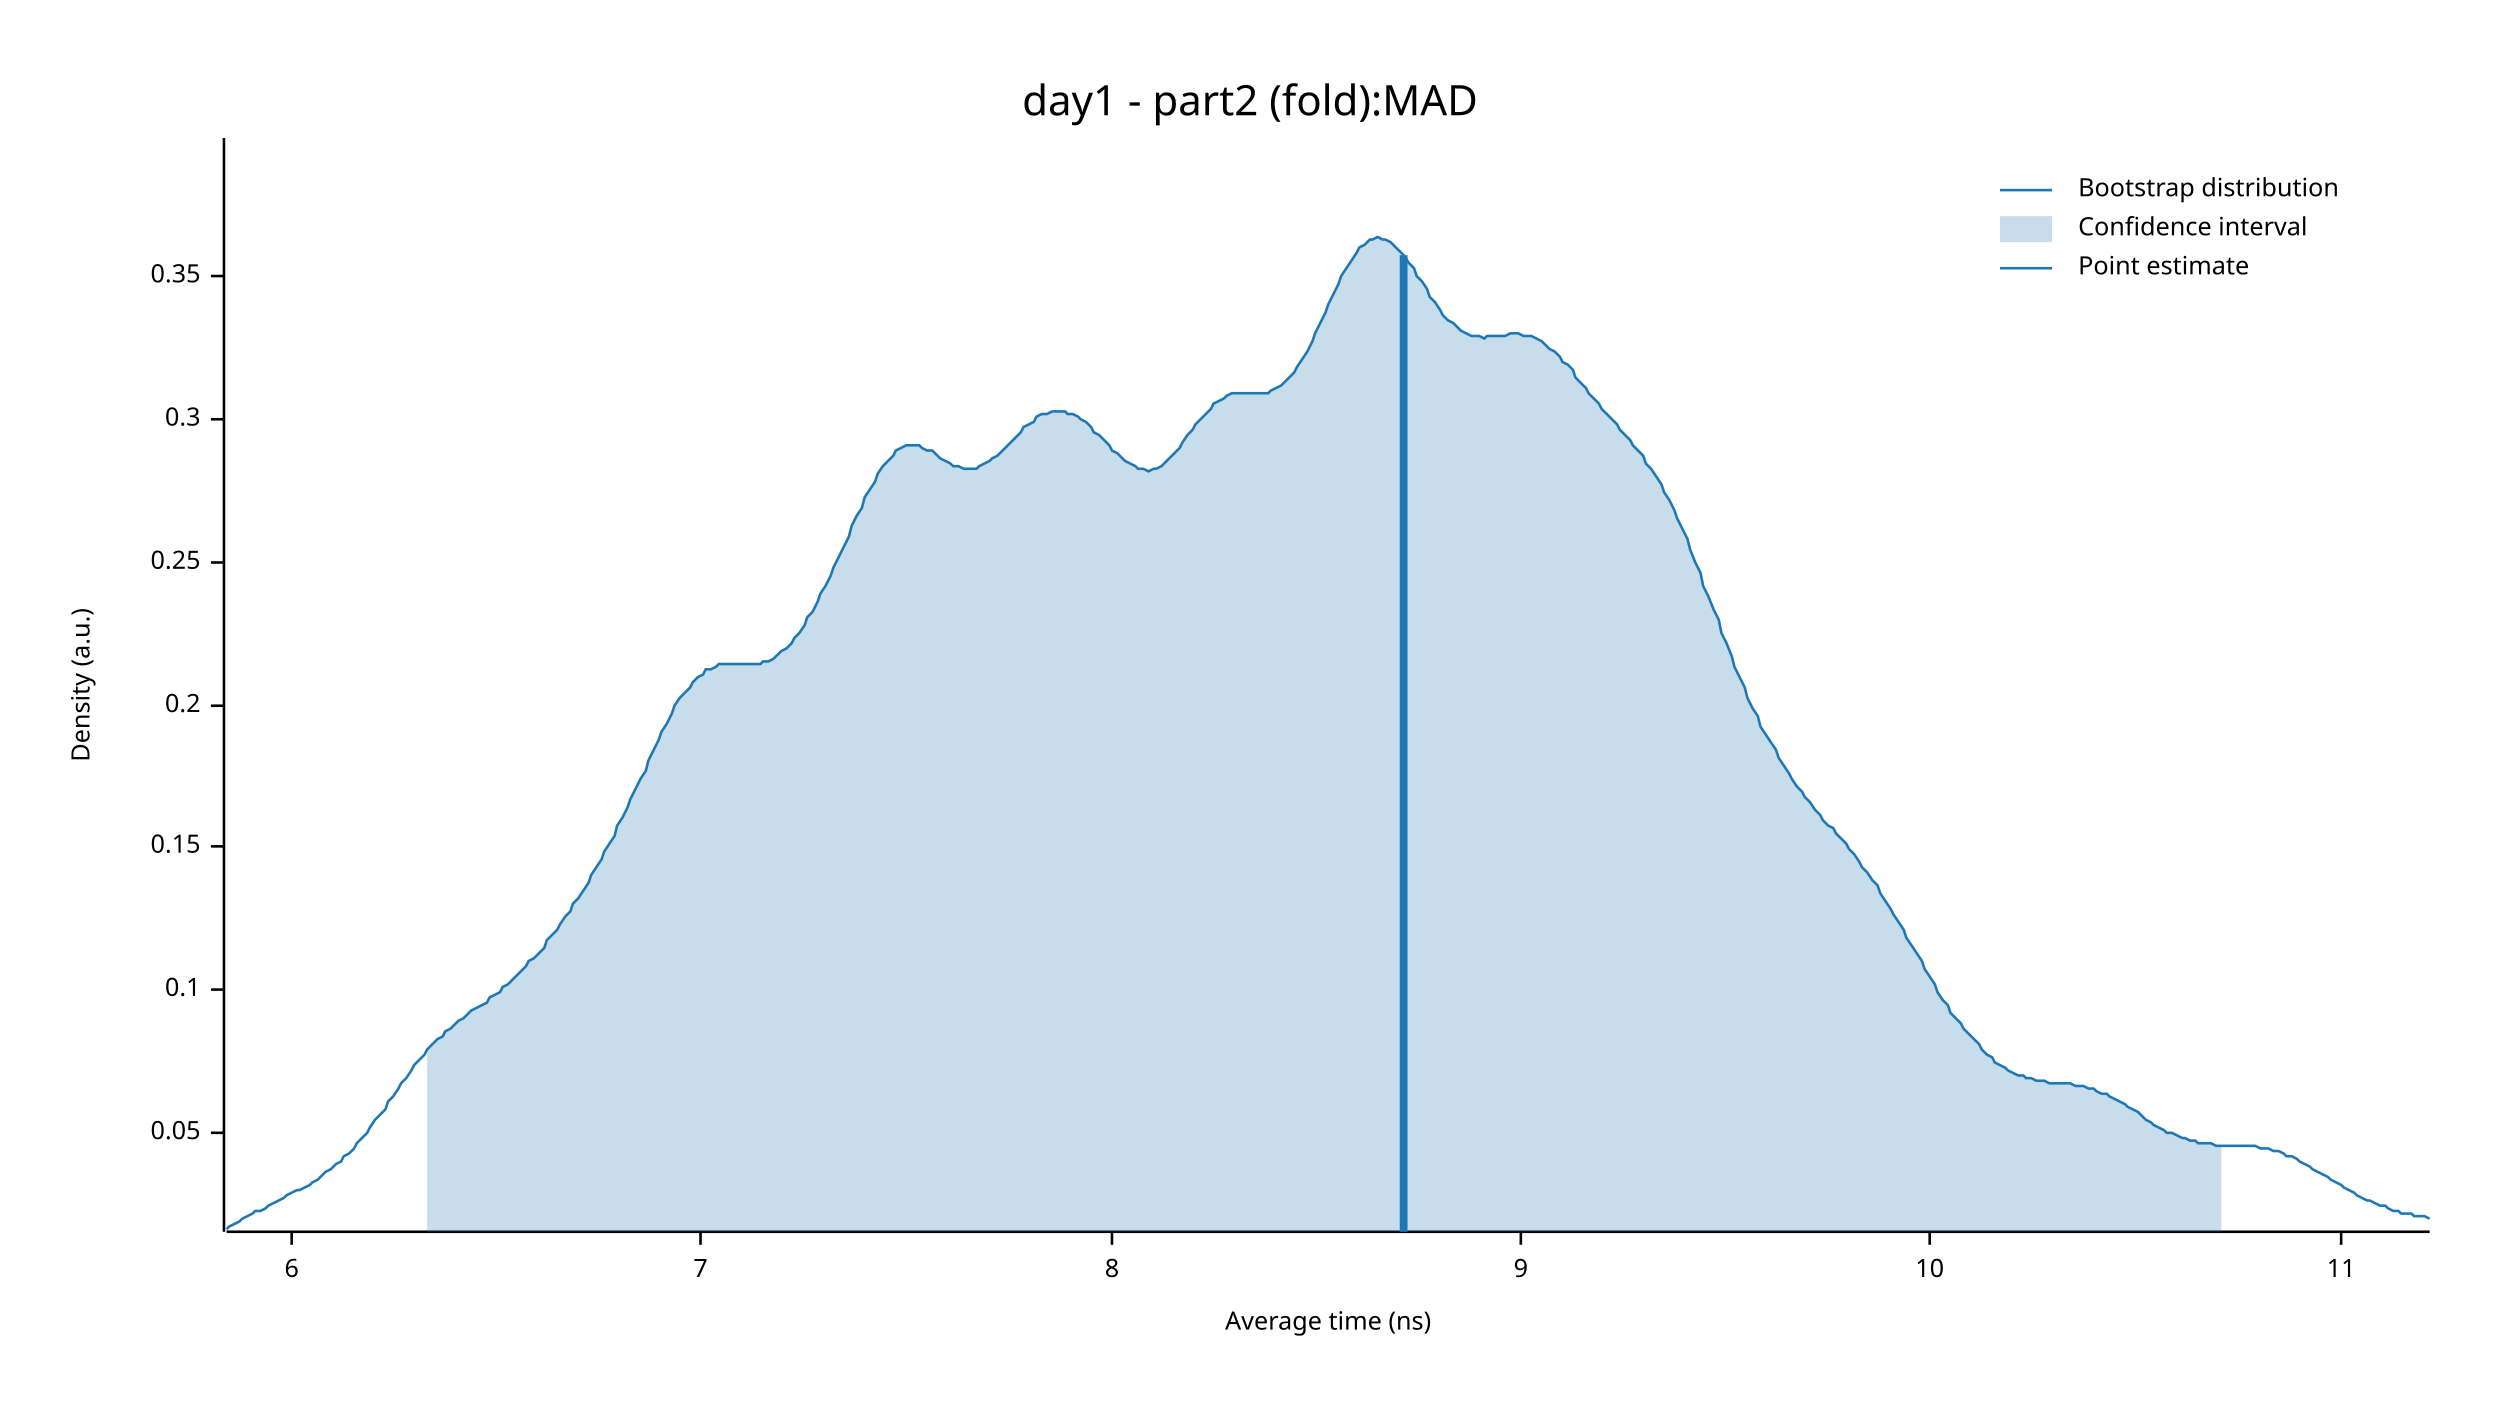
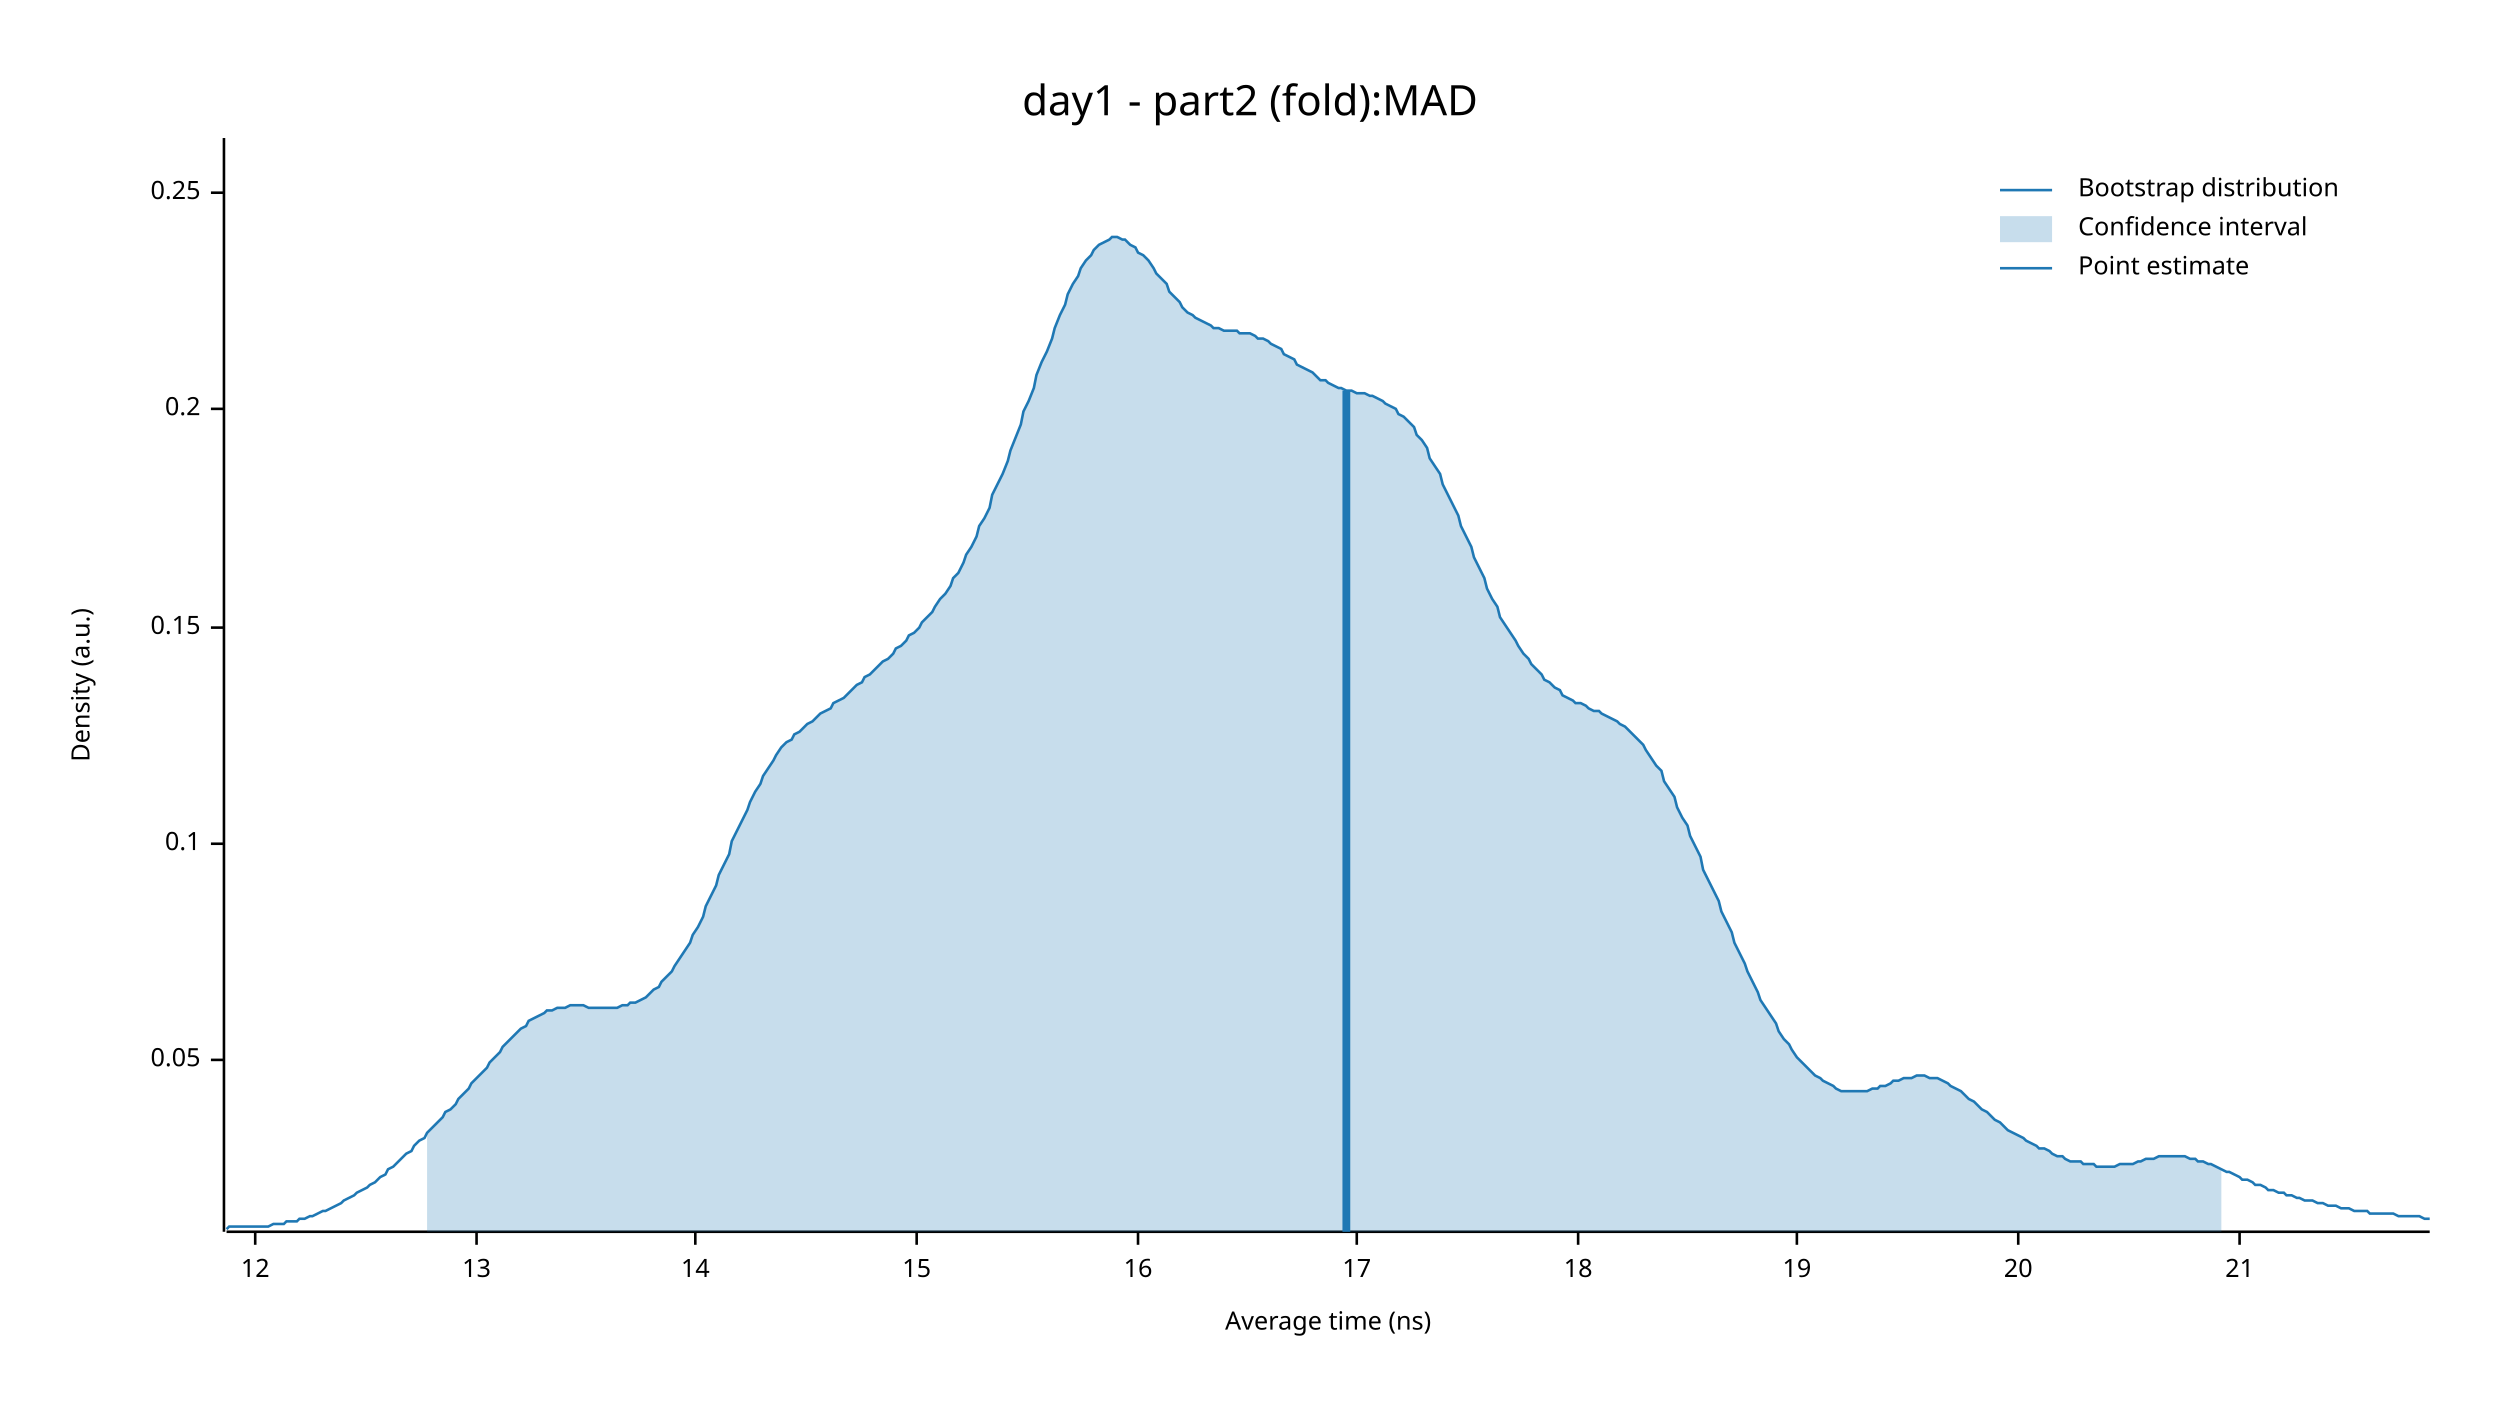
<svg xmlns="http://www.w3.org/2000/svg" width="960" height="540" viewBox="0 0 960 540">
  <text x="480" y="32" dy="0.76em" text-anchor="middle" font-family="sans-serif" font-size="16.129" opacity="1" fill="#000000">
day1 - part2 (fold):MAD
</text>
  <text x="27" y="263" dy="0.76em" text-anchor="middle" font-family="sans-serif" font-size="9.677" opacity="1" fill="#000000" transform="rotate(270, 27, 263)">
Density (a.u.)
</text>
  <text x="510" y="513" dy="-0.5ex" text-anchor="middle" font-family="sans-serif" font-size="9.677" opacity="1" fill="#000000">
Average time (ns)
</text>
  <polyline fill="none" opacity="1" stroke="#000000" stroke-width="1" points="86,53 86,473 " />
-   <text x="77" y="435" dy="0.5ex" text-anchor="end" font-family="sans-serif" font-size="9.677" opacity="1" fill="#000000">
+   <text x="77" y="407" dy="0.5ex" text-anchor="end" font-family="sans-serif" font-size="9.677" opacity="1" fill="#000000">
0.05
</text>
-   <polyline fill="none" opacity="1" stroke="#000000" stroke-width="1" points="81,435 86,435 " />
-   <text x="77" y="380" dy="0.5ex" text-anchor="end" font-family="sans-serif" font-size="9.677" opacity="1" fill="#000000">
+   <polyline fill="none" opacity="1" stroke="#000000" stroke-width="1" points="81,407 86,407 " />
+   <text x="77" y="324" dy="0.5ex" text-anchor="end" font-family="sans-serif" font-size="9.677" opacity="1" fill="#000000">
0.1
</text>
-   <polyline fill="none" opacity="1" stroke="#000000" stroke-width="1" points="81,380 86,380 " />
-   <text x="77" y="325" dy="0.5ex" text-anchor="end" font-family="sans-serif" font-size="9.677" opacity="1" fill="#000000">
+   <polyline fill="none" opacity="1" stroke="#000000" stroke-width="1" points="81,324 86,324 " />
+   <text x="77" y="241" dy="0.5ex" text-anchor="end" font-family="sans-serif" font-size="9.677" opacity="1" fill="#000000">
0.15
</text>
-   <polyline fill="none" opacity="1" stroke="#000000" stroke-width="1" points="81,325 86,325 " />
-   <text x="77" y="271" dy="0.5ex" text-anchor="end" font-family="sans-serif" font-size="9.677" opacity="1" fill="#000000">
+   <polyline fill="none" opacity="1" stroke="#000000" stroke-width="1" points="81,241 86,241 " />
+   <text x="77" y="157" dy="0.5ex" text-anchor="end" font-family="sans-serif" font-size="9.677" opacity="1" fill="#000000">
0.2
</text>
-   <polyline fill="none" opacity="1" stroke="#000000" stroke-width="1" points="81,271 86,271 " />
-   <text x="77" y="216" dy="0.5ex" text-anchor="end" font-family="sans-serif" font-size="9.677" opacity="1" fill="#000000">
+   <polyline fill="none" opacity="1" stroke="#000000" stroke-width="1" points="81,157 86,157 " />
+   <text x="77" y="74" dy="0.5ex" text-anchor="end" font-family="sans-serif" font-size="9.677" opacity="1" fill="#000000">
0.25
</text>
-   <polyline fill="none" opacity="1" stroke="#000000" stroke-width="1" points="81,216 86,216 " />
-   <text x="77" y="161" dy="0.5ex" text-anchor="end" font-family="sans-serif" font-size="9.677" opacity="1" fill="#000000">
- 0.3
+   <polyline fill="none" opacity="1" stroke="#000000" stroke-width="1" points="81,74 86,74 " />
+   <polyline fill="none" opacity="1" stroke="#000000" stroke-width="1" points="87,473 933,473 " />
+   <text x="98" y="483" dy="0.76em" text-anchor="middle" font-family="sans-serif" font-size="9.677" opacity="1" fill="#000000">
+ 12
</text>
-   <polyline fill="none" opacity="1" stroke="#000000" stroke-width="1" points="81,161 86,161 " />
-   <text x="77" y="106" dy="0.5ex" text-anchor="end" font-family="sans-serif" font-size="9.677" opacity="1" fill="#000000">
- 0.35
+   <polyline fill="none" opacity="1" stroke="#000000" stroke-width="1" points="98,473 98,478 " />
+   <text x="183" y="483" dy="0.76em" text-anchor="middle" font-family="sans-serif" font-size="9.677" opacity="1" fill="#000000">
+ 13
</text>
-   <polyline fill="none" opacity="1" stroke="#000000" stroke-width="1" points="81,106 86,106 " />
-   <polyline fill="none" opacity="1" stroke="#000000" stroke-width="1" points="87,473 933,473 " />
-   <text x="112" y="483" dy="0.76em" text-anchor="middle" font-family="sans-serif" font-size="9.677" opacity="1" fill="#000000">
- 6
+   <polyline fill="none" opacity="1" stroke="#000000" stroke-width="1" points="183,473 183,478 " />
+   <text x="267" y="483" dy="0.76em" text-anchor="middle" font-family="sans-serif" font-size="9.677" opacity="1" fill="#000000">
+ 14
</text>
-   <polyline fill="none" opacity="1" stroke="#000000" stroke-width="1" points="112,473 112,478 " />
-   <text x="269" y="483" dy="0.76em" text-anchor="middle" font-family="sans-serif" font-size="9.677" opacity="1" fill="#000000">
- 7
+   <polyline fill="none" opacity="1" stroke="#000000" stroke-width="1" points="267,473 267,478 " />
+   <text x="352" y="483" dy="0.76em" text-anchor="middle" font-family="sans-serif" font-size="9.677" opacity="1" fill="#000000">
+ 15
</text>
-   <polyline fill="none" opacity="1" stroke="#000000" stroke-width="1" points="269,473 269,478 " />
-   <text x="427" y="483" dy="0.76em" text-anchor="middle" font-family="sans-serif" font-size="9.677" opacity="1" fill="#000000">
- 8
+   <polyline fill="none" opacity="1" stroke="#000000" stroke-width="1" points="352,473 352,478 " />
+   <text x="437" y="483" dy="0.76em" text-anchor="middle" font-family="sans-serif" font-size="9.677" opacity="1" fill="#000000">
+ 16
</text>
-   <polyline fill="none" opacity="1" stroke="#000000" stroke-width="1" points="427,473 427,478 " />
-   <text x="584" y="483" dy="0.76em" text-anchor="middle" font-family="sans-serif" font-size="9.677" opacity="1" fill="#000000">
- 9
+   <polyline fill="none" opacity="1" stroke="#000000" stroke-width="1" points="437,473 437,478 " />
+   <text x="521" y="483" dy="0.76em" text-anchor="middle" font-family="sans-serif" font-size="9.677" opacity="1" fill="#000000">
+ 17
</text>
-   <polyline fill="none" opacity="1" stroke="#000000" stroke-width="1" points="584,473 584,478 " />
-   <text x="741" y="483" dy="0.76em" text-anchor="middle" font-family="sans-serif" font-size="9.677" opacity="1" fill="#000000">
- 10
+   <polyline fill="none" opacity="1" stroke="#000000" stroke-width="1" points="521,473 521,478 " />
+   <text x="606" y="483" dy="0.76em" text-anchor="middle" font-family="sans-serif" font-size="9.677" opacity="1" fill="#000000">
+ 18
</text>
-   <polyline fill="none" opacity="1" stroke="#000000" stroke-width="1" points="741,473 741,478 " />
-   <text x="899" y="483" dy="0.76em" text-anchor="middle" font-family="sans-serif" font-size="9.677" opacity="1" fill="#000000">
- 11
+   <polyline fill="none" opacity="1" stroke="#000000" stroke-width="1" points="606,473 606,478 " />
+   <text x="690" y="483" dy="0.76em" text-anchor="middle" font-family="sans-serif" font-size="9.677" opacity="1" fill="#000000">
+ 19
</text>
-   <polyline fill="none" opacity="1" stroke="#000000" stroke-width="1" points="899,473 899,478 " />
-   <polyline fill="none" opacity="1" stroke="#1F78B4" stroke-width="1" points="87,472 88,471 90,470 92,469 93,468 95,467 97,466 98,465 100,465 102,464 103,463 105,462 107,461 109,460 110,459 112,458 114,457 115,457 117,456 119,455 120,454 122,453 124,451 125,450 127,449 129,447 131,446 132,444 134,443 136,441 137,439 139,437 141,435 142,433 144,430 146,428 148,426 149,423 151,421 153,418 154,416 156,414 158,411 159,409 161,407 163,405 164,403 166,401 168,399 170,398 171,396 173,395 175,393 176,392 178,391 180,389 181,388 183,387 185,386 187,385 188,383 190,382 192,381 193,379 195,378 197,376 198,375 200,373 202,371 203,369 205,368 207,366 209,364 210,361 212,359 214,357 215,355 217,352 219,350 220,347 222,345 224,342 226,339 227,336 229,333 231,330 232,327 234,324 236,321 237,317 239,314 241,310 242,307 244,303 246,299 248,296 249,292 251,288 253,284 254,281 256,278 258,274 259,271 261,268 263,266 265,264 266,262 268,260 270,259 271,257 273,257 275,256 276,255 278,255 280,255 281,255 283,255 285,255 287,255 288,255 290,255 292,255 293,254 295,254 297,253 298,252 300,250 302,249 304,247 305,245 307,243 309,240 310,237 312,235 314,231 315,228 317,225 319,221 320,218 322,214 324,210 326,206 327,202 329,198 331,195 332,191 334,188 336,185 337,182 339,179 341,177 343,175 344,173 346,172 348,171 349,171 351,171 353,171 354,172 356,173 358,173 359,174 361,176 363,177 365,178 366,179 368,179 370,180 371,180 373,180 375,180 376,179 378,178 380,177 381,176 383,175 385,173 387,171 388,170 390,168 392,166 393,164 395,163 397,162 398,160 400,159 402,159 404,158 405,158 407,158 409,158 410,159 412,159 414,160 415,161 417,162 419,164 420,166 422,167 424,169 426,171 427,173 429,174 431,176 432,177 434,178 436,179 437,180 439,180 441,181 443,180 444,180 446,179 448,177 449,176 451,174 453,172 454,170 456,167 458,165 459,163 461,161 463,159 465,157 466,155 468,154 470,153 471,152 473,151 475,151 476,151 478,151 480,151 482,151 483,151 485,151 487,151 488,150 490,149 492,148 493,147 495,145 497,143 498,141 500,138 502,135 504,131 505,128 507,124 509,120 510,117 512,113 514,109 515,106 517,103 519,100 521,97 522,95 524,94 526,92 527,92 529,91 531,92 532,92 534,93 536,95 537,96 539,98 541,101 543,103 544,106 546,108 548,111 549,114 551,116 553,119 554,121 556,123 558,124 560,126 561,127 563,128 565,129 566,129 568,129 570,130 571,129 573,129 575,129 576,129 578,129 580,128 582,128 583,128 585,129 587,129 588,129 590,130 592,131 593,132 595,134 597,135 599,137 600,139 602,140 604,142 605,145 607,147 609,149 610,151 612,153 614,155 615,157 617,159 619,161 621,163 622,165 624,167 626,169 627,171 629,173 631,175 632,178 634,180 636,183 638,186 639,189 641,192 643,196 644,199 646,203 648,207 649,211 651,216 653,220 654,225 656,229 658,234 660,238 661,243 663,247 665,252 666,256 668,260 670,264 671,268 673,272 675,275 676,279 678,282 680,285 682,288 683,291 685,294 687,297 688,299 690,302 692,304 693,306 695,308 697,311 699,313 700,315 702,317 704,318 705,320 707,322 709,324 710,326 712,328 714,331 715,333 717,335 719,338 721,340 722,343 724,346 726,349 727,351 729,354 731,357 732,360 734,363 736,366 738,369 739,372 741,375 743,378 744,381 746,384 748,386 749,389 751,391 753,393 754,395 756,397 758,399 760,401 761,403 763,405 765,406 766,408 768,409 770,410 771,411 773,412 775,413 777,413 778,414 780,414 782,415 783,415 785,415 787,416 788,416 790,416 792,416 793,416 795,416 797,417 799,417 800,417 802,418 804,418 805,419 807,420 809,420 810,421 812,422 814,423 816,424 817,425 819,426 821,427 822,428 824,430 826,431 827,432 829,433 831,434 832,435 834,435 836,436 838,437 839,437 841,438 843,438 844,439 846,439 848,439 849,439 851,440 853,440 855,440 856,440 858,440 860,440 861,440 863,440 865,440 866,440 868,441 870,441 871,441 873,442 875,442 877,443 878,444 880,444 882,445 883,446 885,447 887,448 888,449 890,450 892,451 894,452 895,453 897,454 899,455 900,456 902,457 904,458 905,459 907,460 909,461 910,461 912,462 914,463 916,463 917,464 919,465 921,465 922,466 924,466 926,466 927,467 929,467 931,467 933,468 " />
-   <polygon opacity="0.25" fill="#1F78B4" points="164,403 166,401 168,399 170,398 171,396 173,395 175,393 176,392 178,391 180,389 181,388 183,387 185,386 187,385 188,383 190,382 192,381 193,379 195,378 197,376 198,375 200,373 202,371 203,369 205,368 207,366 209,364 210,361 212,359 214,357 215,355 217,352 219,350 220,347 222,345 224,342 226,339 227,336 229,333 231,330 232,327 234,324 236,321 237,317 239,314 241,310 242,307 244,303 246,299 248,296 249,292 251,288 253,284 254,281 256,278 258,274 259,271 261,268 263,266 265,264 266,262 268,260 270,259 271,257 273,257 275,256 276,255 278,255 280,255 281,255 283,255 285,255 287,255 288,255 290,255 292,255 293,254 295,254 297,253 298,252 300,250 302,249 304,247 305,245 307,243 309,240 310,237 312,235 314,231 315,228 317,225 319,221 320,218 322,214 324,210 326,206 327,202 329,198 331,195 332,191 334,188 336,185 337,182 339,179 341,177 343,175 344,173 346,172 348,171 349,171 351,171 353,171 354,172 356,173 358,173 359,174 361,176 363,177 365,178 366,179 368,179 370,180 371,180 373,180 375,180 376,179 378,178 380,177 381,176 383,175 385,173 387,171 388,170 390,168 392,166 393,164 395,163 397,162 398,160 400,159 402,159 404,158 405,158 407,158 409,158 410,159 412,159 414,160 415,161 417,162 419,164 420,166 422,167 424,169 426,171 427,173 429,174 431,176 432,177 434,178 436,179 437,180 439,180 441,181 443,180 444,180 446,179 448,177 449,176 451,174 453,172 454,170 456,167 458,165 459,163 461,161 463,159 465,157 466,155 468,154 470,153 471,152 473,151 475,151 476,151 478,151 480,151 482,151 483,151 485,151 487,151 488,150 490,149 492,148 493,147 495,145 497,143 498,141 500,138 502,135 504,131 505,128 507,124 509,120 510,117 512,113 514,109 515,106 517,103 519,100 521,97 522,95 524,94 526,92 527,92 529,91 531,92 532,92 534,93 536,95 537,96 539,98 541,101 543,103 544,106 546,108 548,111 549,114 551,116 553,119 554,121 556,123 558,124 560,126 561,127 563,128 565,129 566,129 568,129 570,130 571,129 573,129 575,129 576,129 578,129 580,128 582,128 583,128 585,129 587,129 588,129 590,130 592,131 593,132 595,134 597,135 599,137 600,139 602,140 604,142 605,145 607,147 609,149 610,151 612,153 614,155 615,157 617,159 619,161 621,163 622,165 624,167 626,169 627,171 629,173 631,175 632,178 634,180 636,183 638,186 639,189 641,192 643,196 644,199 646,203 648,207 649,211 651,216 653,220 654,225 656,229 658,234 660,238 661,243 663,247 665,252 666,256 668,260 670,264 671,268 673,272 675,275 676,279 678,282 680,285 682,288 683,291 685,294 687,297 688,299 690,302 692,304 693,306 695,308 697,311 699,313 700,315 702,317 704,318 705,320 707,322 709,324 710,326 712,328 714,331 715,333 717,335 719,338 721,340 722,343 724,346 726,349 727,351 729,354 731,357 732,360 734,363 736,366 738,369 739,372 741,375 743,378 744,381 746,384 748,386 749,389 751,391 753,393 754,395 756,397 758,399 760,401 761,403 763,405 765,406 766,408 768,409 770,410 771,411 773,412 775,413 777,413 778,414 780,414 782,415 783,415 785,415 787,416 788,416 790,416 792,416 793,416 795,416 797,417 799,417 800,417 802,418 804,418 805,419 807,420 809,420 810,421 812,422 814,423 816,424 817,425 819,426 821,427 822,428 824,430 826,431 827,432 829,433 831,434 832,435 834,435 836,436 838,437 839,437 841,438 843,438 844,439 846,439 848,439 849,439 851,440 853,440 853,473 164,473 " />
-   <polyline fill="none" opacity="1" stroke="#1F78B4" stroke-width="3" points="539,473 539,98 " />
+   <polyline fill="none" opacity="1" stroke="#000000" stroke-width="1" points="690,473 690,478 " />
+   <text x="775" y="483" dy="0.76em" text-anchor="middle" font-family="sans-serif" font-size="9.677" opacity="1" fill="#000000">
+ 20
+ </text>
+   <polyline fill="none" opacity="1" stroke="#000000" stroke-width="1" points="775,473 775,478 " />
+   <text x="860" y="483" dy="0.76em" text-anchor="middle" font-family="sans-serif" font-size="9.677" opacity="1" fill="#000000">
+ 21
+ </text>
+   <polyline fill="none" opacity="1" stroke="#000000" stroke-width="1" points="860,473 860,478 " />
+   <polyline fill="none" opacity="1" stroke="#1F78B4" stroke-width="1" points="87,472 88,471 90,471 92,471 93,471 95,471 97,471 98,471 100,471 102,471 103,471 105,470 107,470 109,470 110,469 112,469 114,469 115,468 117,468 119,467 120,467 122,466 124,465 125,465 127,464 129,463 131,462 132,461 134,460 136,459 137,458 139,457 141,456 142,455 144,454 146,452 148,451 149,449 151,448 153,446 154,445 156,443 158,442 159,440 161,438 163,437 164,435 166,433 168,431 170,429 171,427 173,426 175,424 176,422 178,420 180,418 181,416 183,414 185,412 187,410 188,408 190,406 192,404 193,402 195,400 197,398 198,397 200,395 202,394 203,392 205,391 207,390 209,389 210,388 212,388 214,387 215,387 217,387 219,386 220,386 222,386 224,386 226,387 227,387 229,387 231,387 232,387 234,387 236,387 237,387 239,386 241,386 242,385 244,385 246,384 248,383 249,382 251,380 253,379 254,377 256,375 258,373 259,371 261,368 263,365 265,362 266,359 268,356 270,352 271,348 273,344 275,340 276,336 278,332 280,328 281,323 283,319 285,315 287,311 288,308 290,304 292,301 293,298 295,295 297,292 298,290 300,287 302,285 304,284 305,282 307,281 309,279 310,278 312,277 314,275 315,274 317,273 319,272 320,270 322,269 324,268 326,266 327,265 329,263 331,262 332,260 334,259 336,257 337,256 339,254 341,253 343,251 344,249 346,248 348,246 349,244 351,243 353,241 354,239 356,237 358,235 359,233 361,230 363,228 365,225 366,222 368,220 370,216 371,213 373,210 375,206 376,202 378,199 380,195 381,190 383,186 385,182 387,177 388,173 390,168 392,163 393,158 395,154 397,149 398,144 400,139 402,135 404,130 405,126 407,121 409,117 410,113 412,109 414,106 415,103 417,100 419,98 420,96 422,94 424,93 426,92 427,91 429,91 431,92 432,92 434,94 436,95 437,97 439,98 441,100 443,103 444,105 446,107 448,109 449,112 451,114 453,116 454,118 456,120 458,121 459,122 461,123 463,124 465,125 466,126 468,126 470,127 471,127 473,127 475,127 476,128 478,128 480,128 482,129 483,130 485,130 487,131 488,132 490,133 492,134 493,136 495,137 497,138 498,140 500,141 502,142 504,143 505,144 507,146 509,146 510,147 512,148 514,149 515,149 517,150 519,150 521,151 522,151 524,151 526,152 527,152 529,153 531,154 532,155 534,156 536,157 537,159 539,160 541,162 543,164 544,167 546,169 548,172 549,176 551,179 553,182 554,186 556,190 558,194 560,198 561,202 563,206 565,210 566,214 568,218 570,222 571,226 573,230 575,233 576,237 578,240 580,243 582,246 583,248 585,251 587,253 588,255 590,257 592,259 593,261 595,262 597,264 599,265 600,267 602,268 604,269 605,270 607,270 609,271 610,272 612,273 614,273 615,274 617,275 619,276 621,277 622,278 624,279 626,281 627,282 629,284 631,286 632,288 634,291 636,294 638,296 639,300 641,303 643,306 644,310 646,314 648,317 649,321 651,325 653,329 654,334 656,338 658,342 660,346 661,350 663,354 665,358 666,362 668,366 670,370 671,373 673,377 675,381 676,384 678,387 680,390 682,393 683,396 685,399 687,401 688,403 690,406 692,408 693,409 695,411 697,413 699,414 700,415 702,416 704,417 705,418 707,419 709,419 710,419 712,419 714,419 715,419 717,419 719,418 721,418 722,417 724,417 726,416 727,415 729,415 731,414 732,414 734,414 736,413 738,413 739,413 741,414 743,414 744,414 746,415 748,416 749,417 751,418 753,419 754,420 756,422 758,423 760,425 761,426 763,427 765,429 766,430 768,431 770,433 771,434 773,435 775,436 777,437 778,438 780,439 782,440 783,441 785,441 787,442 788,443 790,444 792,444 793,445 795,446 797,446 799,446 800,447 802,447 804,447 805,448 807,448 809,448 810,448 812,448 814,447 816,447 817,447 819,447 821,446 822,446 824,445 826,445 827,445 829,444 831,444 832,444 834,444 836,444 838,444 839,444 841,445 843,445 844,446 846,446 848,447 849,447 851,448 853,449 855,450 856,450 858,451 860,452 861,453 863,453 865,454 866,455 868,455 870,456 871,457 873,457 875,458 877,458 878,459 880,459 882,460 883,460 885,461 887,461 888,461 890,462 892,462 894,463 895,463 897,463 899,464 900,464 902,464 904,465 905,465 907,465 909,465 910,466 912,466 914,466 916,466 917,466 919,466 921,467 922,467 924,467 926,467 927,467 929,467 931,468 933,468 " />
+   <polygon opacity="0.25" fill="#1F78B4" points="164,435 166,433 168,431 170,429 171,427 173,426 175,424 176,422 178,420 180,418 181,416 183,414 185,412 187,410 188,408 190,406 192,404 193,402 195,400 197,398 198,397 200,395 202,394 203,392 205,391 207,390 209,389 210,388 212,388 214,387 215,387 217,387 219,386 220,386 222,386 224,386 226,387 227,387 229,387 231,387 232,387 234,387 236,387 237,387 239,386 241,386 242,385 244,385 246,384 248,383 249,382 251,380 253,379 254,377 256,375 258,373 259,371 261,368 263,365 265,362 266,359 268,356 270,352 271,348 273,344 275,340 276,336 278,332 280,328 281,323 283,319 285,315 287,311 288,308 290,304 292,301 293,298 295,295 297,292 298,290 300,287 302,285 304,284 305,282 307,281 309,279 310,278 312,277 314,275 315,274 317,273 319,272 320,270 322,269 324,268 326,266 327,265 329,263 331,262 332,260 334,259 336,257 337,256 339,254 341,253 343,251 344,249 346,248 348,246 349,244 351,243 353,241 354,239 356,237 358,235 359,233 361,230 363,228 365,225 366,222 368,220 370,216 371,213 373,210 375,206 376,202 378,199 380,195 381,190 383,186 385,182 387,177 388,173 390,168 392,163 393,158 395,154 397,149 398,144 400,139 402,135 404,130 405,126 407,121 409,117 410,113 412,109 414,106 415,103 417,100 419,98 420,96 422,94 424,93 426,92 427,91 429,91 431,92 432,92 434,94 436,95 437,97 439,98 441,100 443,103 444,105 446,107 448,109 449,112 451,114 453,116 454,118 456,120 458,121 459,122 461,123 463,124 465,125 466,126 468,126 470,127 471,127 473,127 475,127 476,128 478,128 480,128 482,129 483,130 485,130 487,131 488,132 490,133 492,134 493,136 495,137 497,138 498,140 500,141 502,142 504,143 505,144 507,146 509,146 510,147 512,148 514,149 515,149 517,150 519,150 521,151 522,151 524,151 526,152 527,152 529,153 531,154 532,155 534,156 536,157 537,159 539,160 541,162 543,164 544,167 546,169 548,172 549,176 551,179 553,182 554,186 556,190 558,194 560,198 561,202 563,206 565,210 566,214 568,218 570,222 571,226 573,230 575,233 576,237 578,240 580,243 582,246 583,248 585,251 587,253 588,255 590,257 592,259 593,261 595,262 597,264 599,265 600,267 602,268 604,269 605,270 607,270 609,271 610,272 612,273 614,273 615,274 617,275 619,276 621,277 622,278 624,279 626,281 627,282 629,284 631,286 632,288 634,291 636,294 638,296 639,300 641,303 643,306 644,310 646,314 648,317 649,321 651,325 653,329 654,334 656,338 658,342 660,346 661,350 663,354 665,358 666,362 668,366 670,370 671,373 673,377 675,381 676,384 678,387 680,390 682,393 683,396 685,399 687,401 688,403 690,406 692,408 693,409 695,411 697,413 699,414 700,415 702,416 704,417 705,418 707,419 709,419 710,419 712,419 714,419 715,419 717,419 719,418 721,418 722,417 724,417 726,416 727,415 729,415 731,414 732,414 734,414 736,413 738,413 739,413 741,414 743,414 744,414 746,415 748,416 749,417 751,418 753,419 754,420 756,422 758,423 760,425 761,426 763,427 765,429 766,430 768,431 770,433 771,434 773,435 775,436 777,437 778,438 780,439 782,440 783,441 785,441 787,442 788,443 790,444 792,444 793,445 795,446 797,446 799,446 800,447 802,447 804,447 805,448 807,448 809,448 810,448 812,448 814,447 816,447 817,447 819,447 821,446 822,446 824,445 826,445 827,445 829,444 831,444 832,444 834,444 836,444 838,444 839,444 841,445 843,445 844,446 846,446 848,447 849,447 851,448 853,449 853,473 164,473 " />
+   <polyline fill="none" opacity="1" stroke="#1F78B4" stroke-width="3" points="517,473 517,150 " />
  <text x="798" y="68" dy="0.76em" text-anchor="start" font-family="sans-serif" font-size="9.677" opacity="1" fill="#000000">
Bootstrap distribution
</text>
  <text x="798" y="83" dy="0.76em" text-anchor="start" font-family="sans-serif" font-size="9.677" opacity="1" fill="#000000">
Confidence interval
</text>
  <text x="798" y="98" dy="0.76em" text-anchor="start" font-family="sans-serif" font-size="9.677" opacity="1" fill="#000000">
Point estimate
</text>
  <polyline fill="none" opacity="1" stroke="#1F78B4" stroke-width="1" points="768,73 788,73 " />
  <rect x="768" y="83" width="20" height="10" opacity="0.25" fill="#1F78B4" stroke="none" />
  <polyline fill="none" opacity="1" stroke="#1F78B4" stroke-width="1" points="768,103 788,103 " />
</svg>
